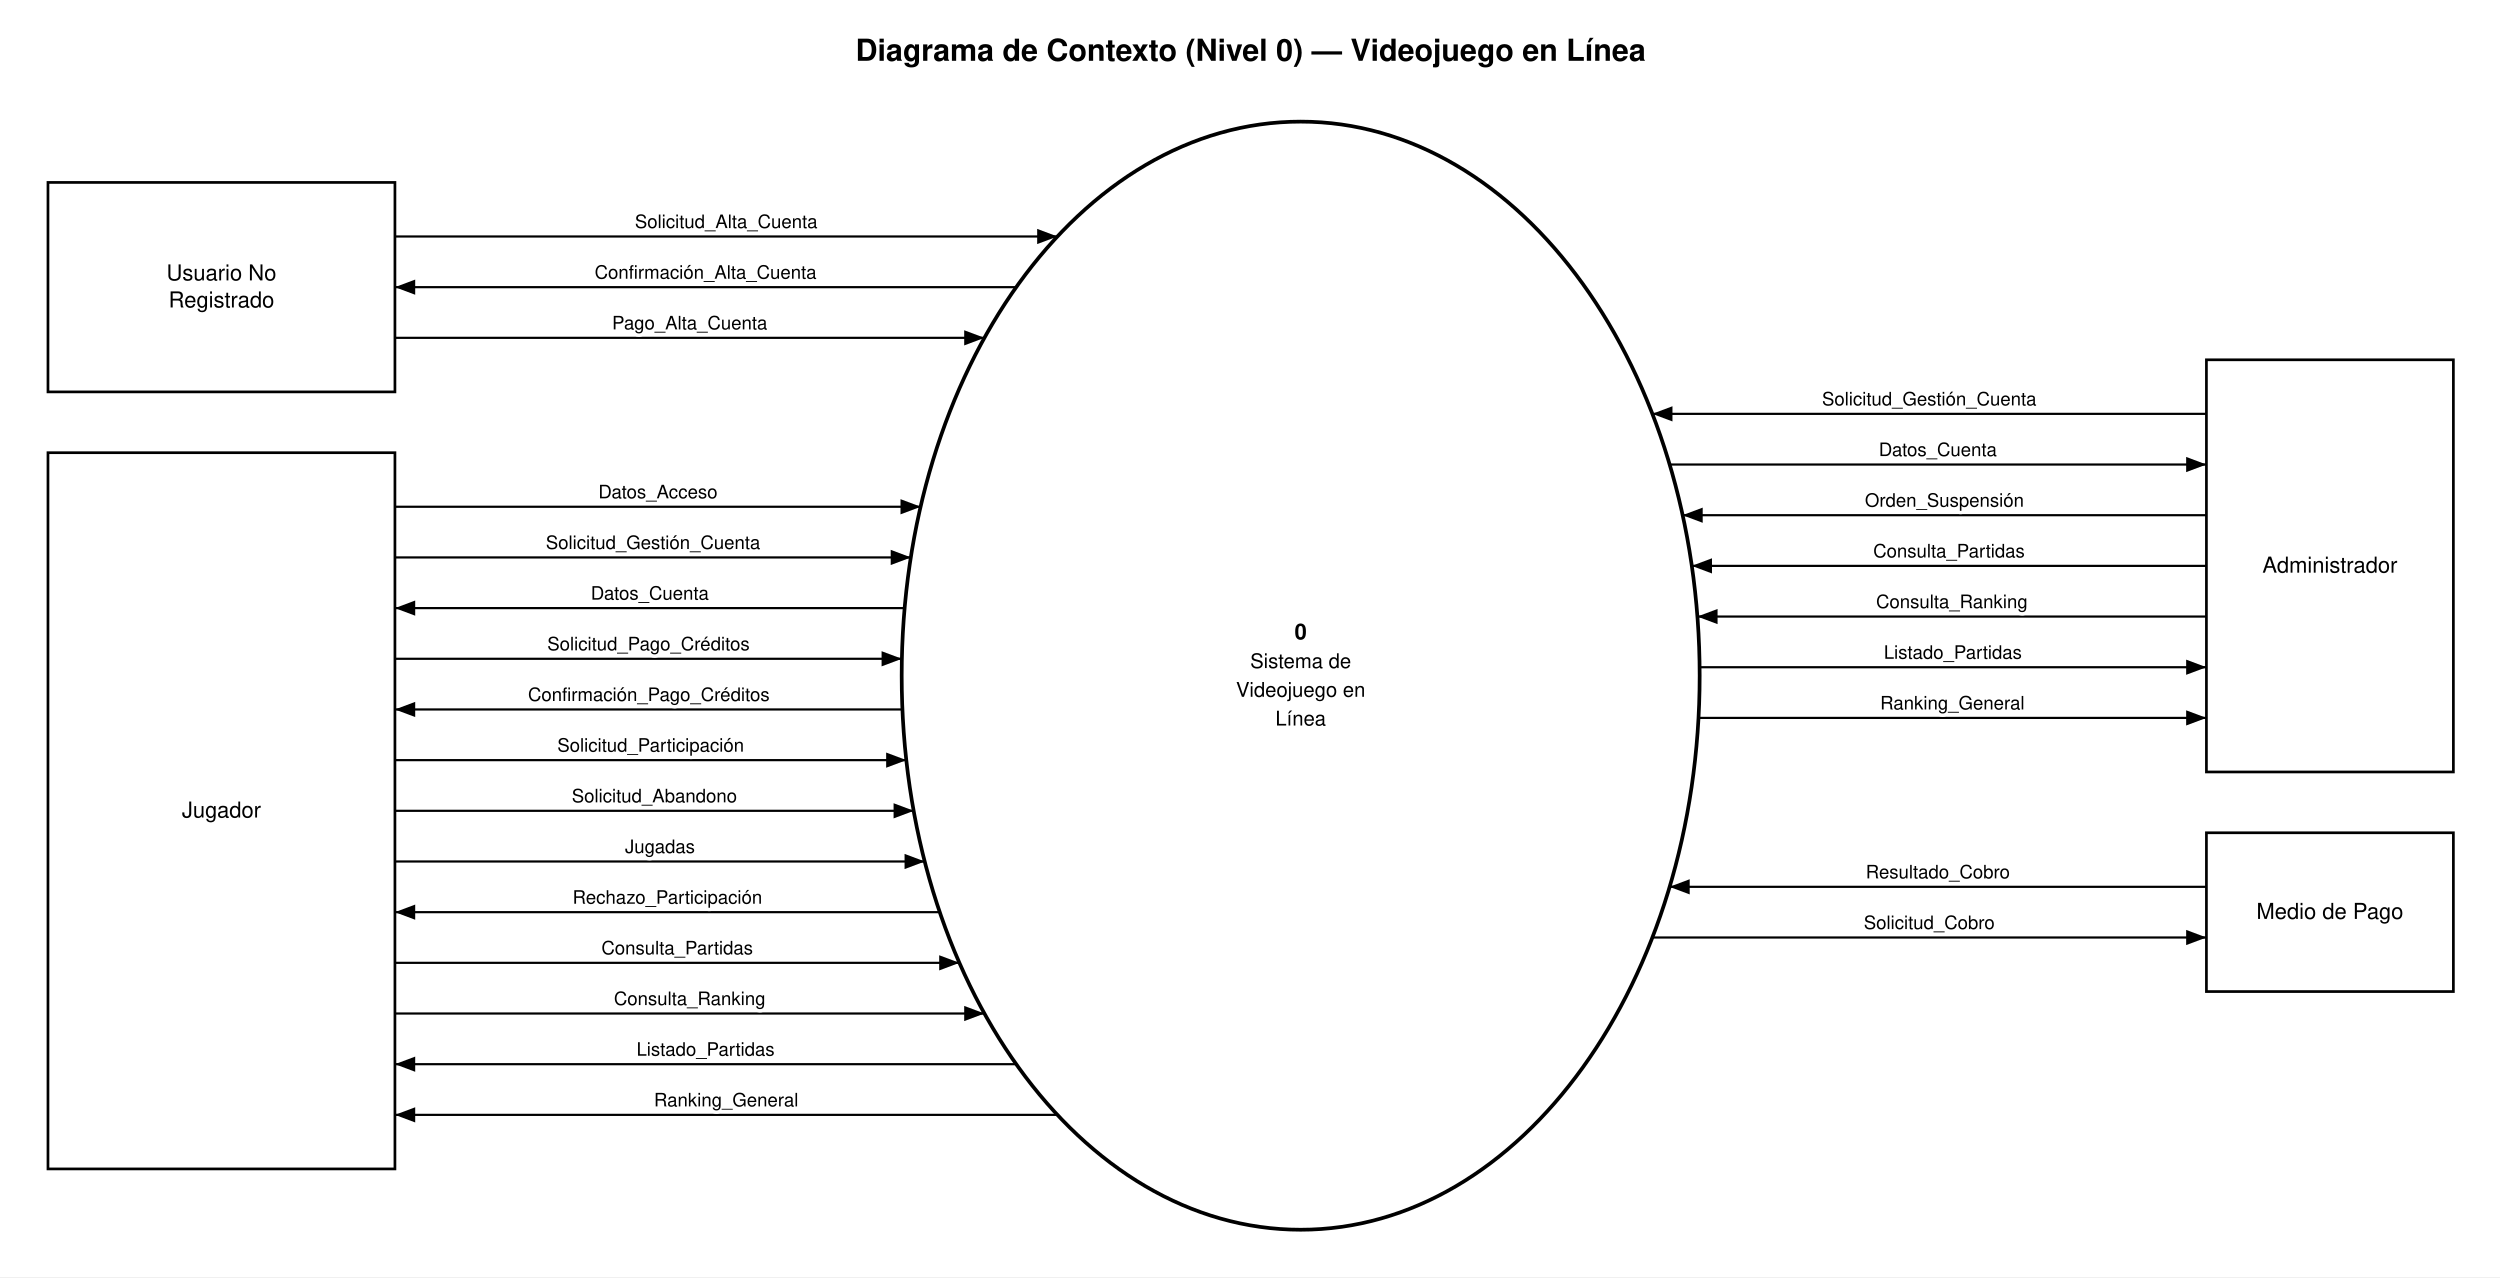
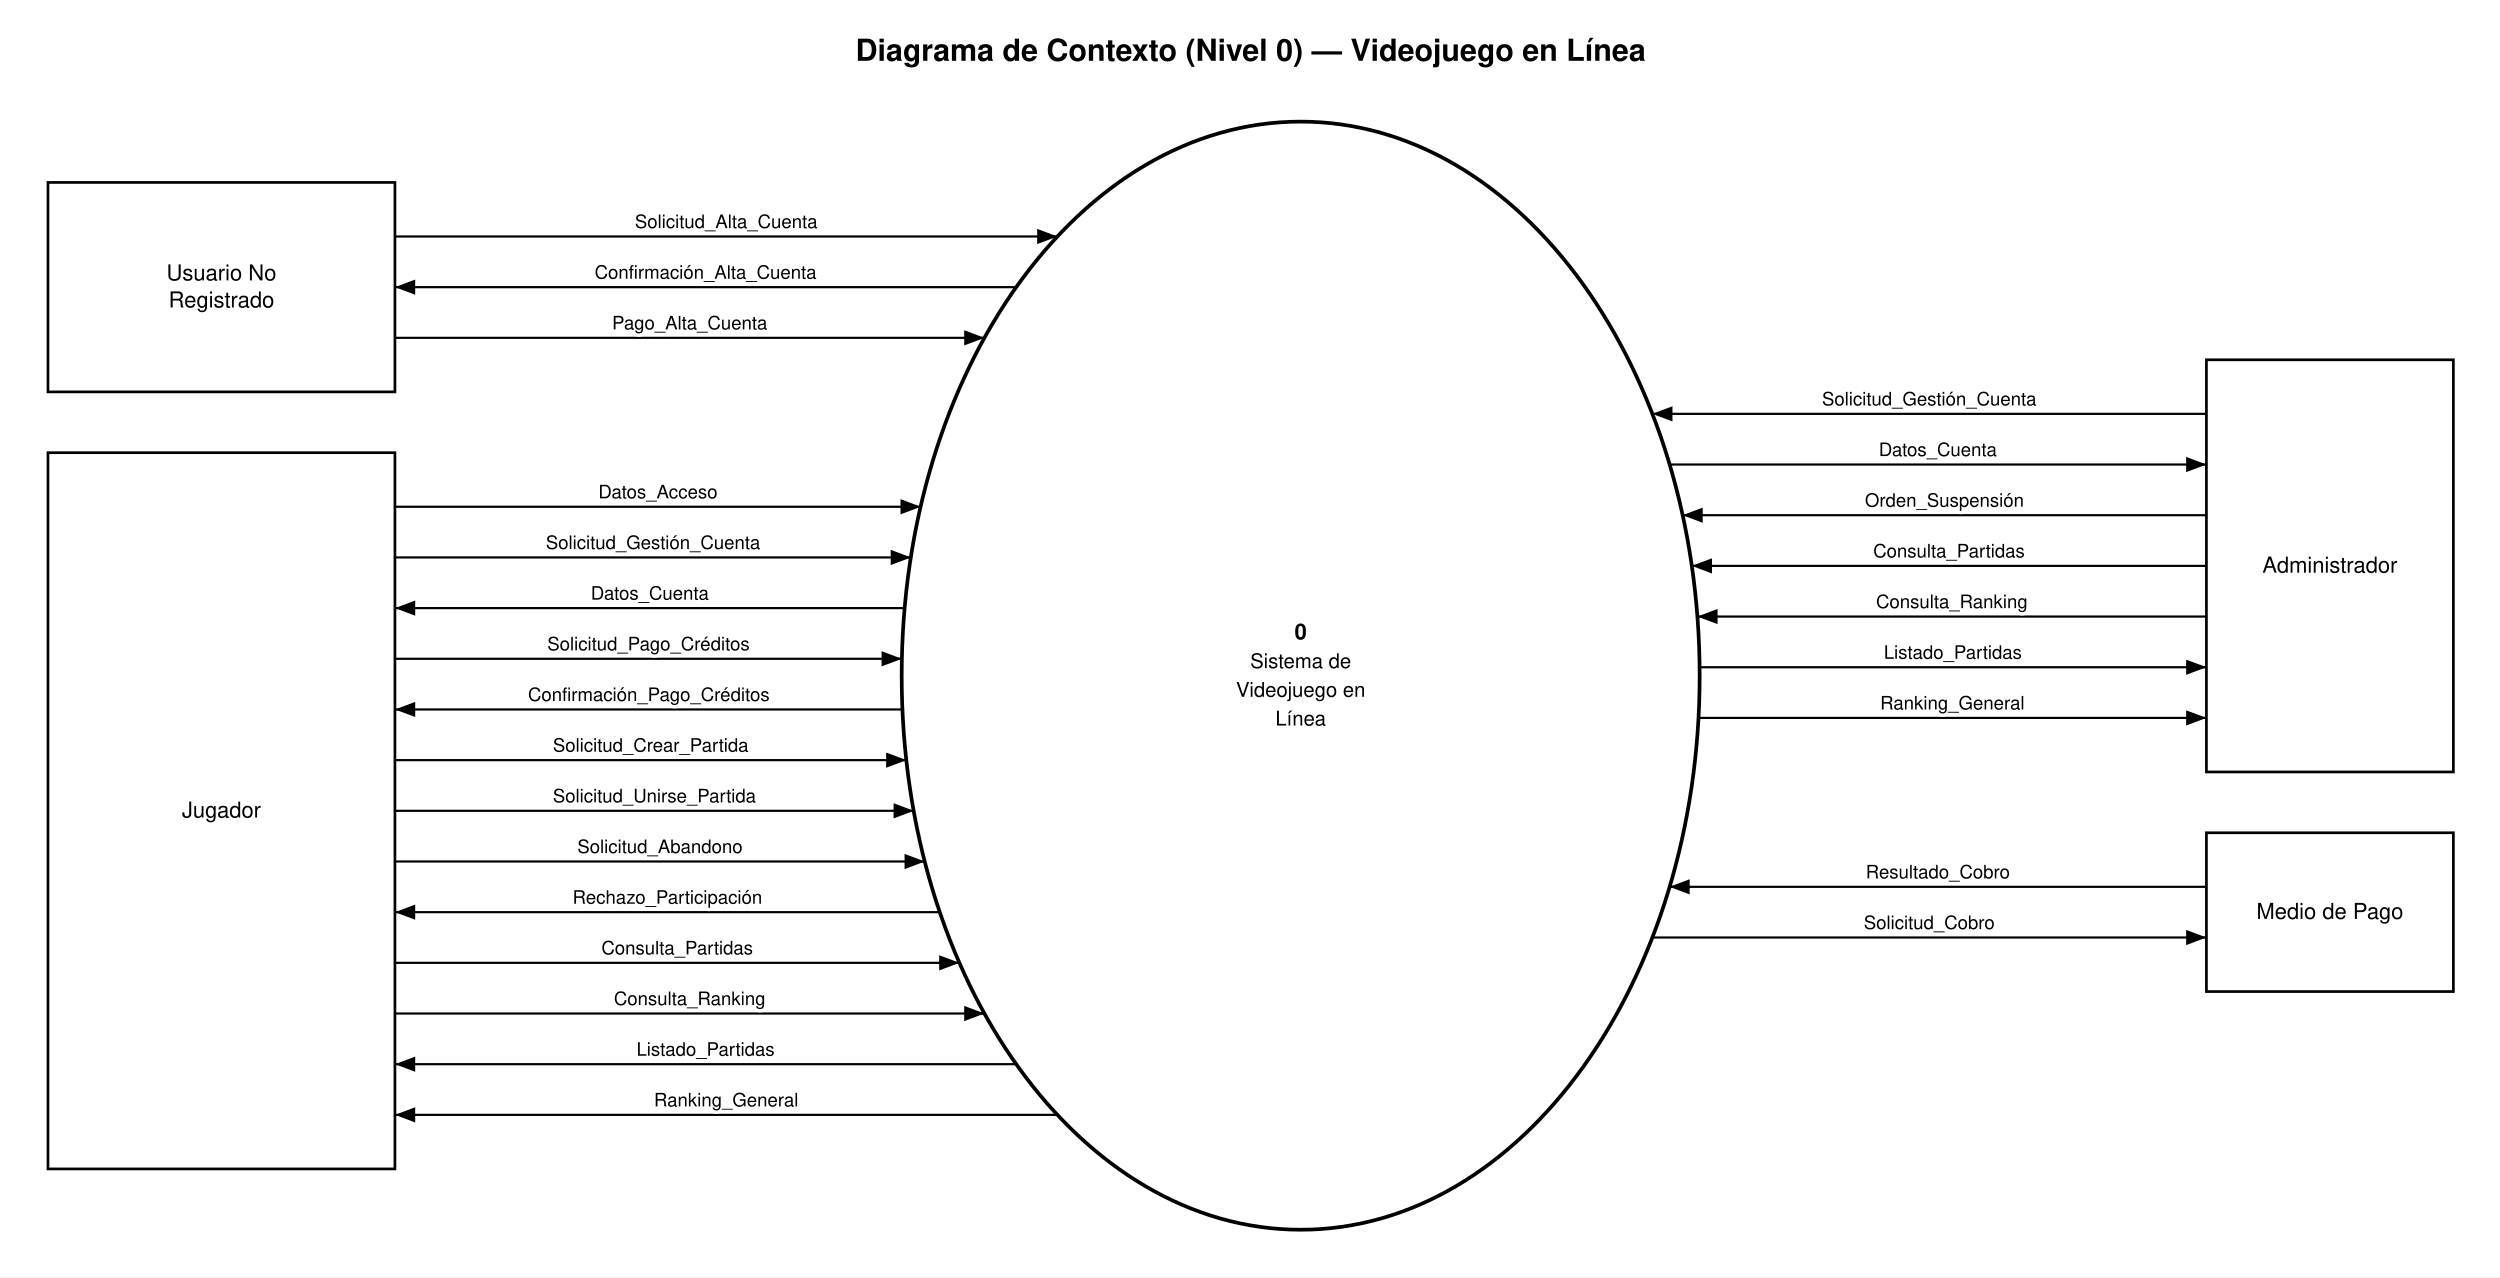
<svg xmlns="http://www.w3.org/2000/svg" viewBox="-770 -108 1480 756" width="1480" height="756" font-family="Helvetica, Arial, sans-serif">
  <defs>
    <marker id="e" markerUnits="userSpaceOnUse" markerWidth="12" markerHeight="9" refX="12" refY="4.5" orient="auto">
      <path d="M0,0 L12,4.5 L0,9 z" fill="#000" />
    </marker>
    <marker id="s" markerUnits="userSpaceOnUse" markerWidth="12" markerHeight="9" refX="0" refY="4.5" orient="auto">
      <path d="M12,0 L0,4.5 L12,9 z" fill="#000" />
    </marker>
  </defs>
  <rect x="-770" y="-108" width="1480" height="756" fill="#fff" />
  <text x="-29.6" y="-72.0" text-anchor="middle" font-size="18" font-weight="bold">Diagrama de Contexto (Nivel 0) — Videojuego en Línea</text>
  <ellipse cx="0.0" cy="292.0" rx="236.2" ry="328.0" fill="#fff" stroke="#000" stroke-width="2.2" />
  <text x="0.0" y="270.5" text-anchor="middle" font-weight="bold" font-size="13">0</text>
  <text x="0.0" y="287.5" text-anchor="middle" font-size="12">Sistema de</text>
  <text x="0.0" y="304.5" text-anchor="middle" font-size="12">Videojuego en</text>
  <text x="0.0" y="321.5" text-anchor="middle" font-size="12">Línea</text>
  <rect x="-741.6" y="0.0" width="205.4" height="124.0" fill="#fff" stroke="#000" stroke-width="1.6" />
  <text x="-638.9" y="58.0" text-anchor="middle" font-size="13">Usuario No</text>
  <text x="-638.9" y="74.0" text-anchor="middle" font-size="13">Registrado</text>
  <line x1="-536.2" y1="32.0" x2="-144.0" y2="32.0" stroke="#000" stroke-width="1.3" marker-end="url(#e)" />
  <text x="-340.1" y="27.0" text-anchor="middle" font-size="11" paint-order="stroke" stroke="#fff" stroke-width="4" stroke-linejoin="round">Solicitud_Alta_Cuenta</text>
  <line x1="-168.4" y1="62.0" x2="-536.2" y2="62.0" stroke="#000" stroke-width="1.3" marker-end="url(#e)" />
  <text x="-352.3" y="57.0" text-anchor="middle" font-size="11" paint-order="stroke" stroke="#fff" stroke-width="4" stroke-linejoin="round">Confirmación_Alta_Cuenta</text>
  <line x1="-536.2" y1="92.0" x2="-187.2" y2="92.0" stroke="#000" stroke-width="1.3" marker-end="url(#e)" />
  <text x="-361.7" y="87.0" text-anchor="middle" font-size="11" paint-order="stroke" stroke="#fff" stroke-width="4" stroke-linejoin="round">Pago_Alta_Cuenta</text>
  <rect x="-741.6" y="160.0" width="205.4" height="424.0" fill="#fff" stroke="#000" stroke-width="1.6" />
  <text x="-638.9" y="376.0" text-anchor="middle" font-size="13">Jugador</text>
  <line x1="-536.2" y1="192.0" x2="-224.9" y2="192.0" stroke="#000" stroke-width="1.3" marker-end="url(#e)" />
  <text x="-380.5" y="187.0" text-anchor="middle" font-size="11" paint-order="stroke" stroke="#fff" stroke-width="4" stroke-linejoin="round">Datos_Acceso</text>
  <line x1="-536.2" y1="222.0" x2="-230.7" y2="222.0" stroke="#000" stroke-width="1.3" marker-end="url(#e)" />
  <text x="-383.4" y="217.0" text-anchor="middle" font-size="11" paint-order="stroke" stroke="#fff" stroke-width="4" stroke-linejoin="round">Solicitud_Gestión_Cuenta</text>
  <line x1="-234.4" y1="252.0" x2="-536.2" y2="252.0" stroke="#000" stroke-width="1.3" marker-end="url(#e)" />
  <text x="-385.3" y="247.0" text-anchor="middle" font-size="11" paint-order="stroke" stroke="#fff" stroke-width="4" stroke-linejoin="round">Datos_Cuenta</text>
  <line x1="-536.2" y1="282.0" x2="-236.1" y2="282.0" stroke="#000" stroke-width="1.3" marker-end="url(#e)" />
  <text x="-386.1" y="277.0" text-anchor="middle" font-size="11" paint-order="stroke" stroke="#fff" stroke-width="4" stroke-linejoin="round">Solicitud_Pago_Créditos</text>
  <line x1="-235.7" y1="312.0" x2="-536.2" y2="312.0" stroke="#000" stroke-width="1.3" marker-end="url(#e)" />
  <text x="-385.9" y="307.0" text-anchor="middle" font-size="11" paint-order="stroke" stroke="#fff" stroke-width="4" stroke-linejoin="round">Confirmación_Pago_Créditos</text>
  <line x1="-536.2" y1="342.0" x2="-233.4" y2="342.0" stroke="#000" stroke-width="1.3" marker-end="url(#e)" />
-   <text x="-384.8" y="337.0" text-anchor="middle" font-size="11" paint-order="stroke" stroke="#fff" stroke-width="4" stroke-linejoin="round">Solicitud_Participación</text>
+   <text x="-384.8" y="337.0" text-anchor="middle" font-size="11" paint-order="stroke" stroke="#fff" stroke-width="4" stroke-linejoin="round">Solicitud_Crear_Partida</text>
  <line x1="-536.2" y1="372.0" x2="-229.0" y2="372.0" stroke="#000" stroke-width="1.3" marker-end="url(#e)" />
-   <text x="-382.6" y="367.0" text-anchor="middle" font-size="11" paint-order="stroke" stroke="#fff" stroke-width="4" stroke-linejoin="round">Solicitud_Abandono</text>
+   <text x="-382.6" y="367.0" text-anchor="middle" font-size="11" paint-order="stroke" stroke="#fff" stroke-width="4" stroke-linejoin="round">Solicitud_Unirse_Partida</text>
  <line x1="-536.2" y1="402.0" x2="-222.5" y2="402.0" stroke="#000" stroke-width="1.3" marker-end="url(#e)" />
-   <text x="-379.3" y="397.0" text-anchor="middle" font-size="11" paint-order="stroke" stroke="#fff" stroke-width="4" stroke-linejoin="round">Jugadas</text>
+   <text x="-379.3" y="397.0" text-anchor="middle" font-size="11" paint-order="stroke" stroke="#fff" stroke-width="4" stroke-linejoin="round">Solicitud_Abandono</text>
  <line x1="-213.6" y1="432.0" x2="-536.2" y2="432.0" stroke="#000" stroke-width="1.3" marker-end="url(#e)" />
  <text x="-374.9" y="427.0" text-anchor="middle" font-size="11" paint-order="stroke" stroke="#fff" stroke-width="4" stroke-linejoin="round">Rechazo_Participación</text>
  <line x1="-536.2" y1="462.0" x2="-202.0" y2="462.0" stroke="#000" stroke-width="1.3" marker-end="url(#e)" />
  <text x="-369.1" y="457.0" text-anchor="middle" font-size="11" paint-order="stroke" stroke="#fff" stroke-width="4" stroke-linejoin="round">Consulta_Partidas</text>
  <line x1="-536.2" y1="492.0" x2="-187.2" y2="492.0" stroke="#000" stroke-width="1.3" marker-end="url(#e)" />
  <text x="-361.7" y="487.0" text-anchor="middle" font-size="11" paint-order="stroke" stroke="#fff" stroke-width="4" stroke-linejoin="round">Consulta_Ranking</text>
  <line x1="-168.4" y1="522.0" x2="-536.2" y2="522.0" stroke="#000" stroke-width="1.3" marker-end="url(#e)" />
  <text x="-352.3" y="517.0" text-anchor="middle" font-size="11" paint-order="stroke" stroke="#fff" stroke-width="4" stroke-linejoin="round">Listado_Partidas</text>
  <line x1="-144.0" y1="552.0" x2="-536.2" y2="552.0" stroke="#000" stroke-width="1.3" marker-end="url(#e)" />
  <text x="-340.1" y="547.0" text-anchor="middle" font-size="11" paint-order="stroke" stroke="#fff" stroke-width="4" stroke-linejoin="round">Ranking_General</text>
  <rect x="536.2" y="105.0" width="146.2" height="244.0" fill="#fff" stroke="#000" stroke-width="1.6" />
  <text x="609.3" y="231.0" text-anchor="middle" font-size="13">Administrador</text>
  <line x1="536.2" y1="137.0" x2="208.1" y2="137.0" stroke="#000" stroke-width="1.3" marker-end="url(#e)" />
  <text x="372.1" y="132.0" text-anchor="middle" font-size="11" paint-order="stroke" stroke="#fff" stroke-width="4" stroke-linejoin="round">Solicitud_Gestión_Cuenta</text>
  <line x1="218.3" y1="167.0" x2="536.2" y2="167.0" stroke="#000" stroke-width="1.3" marker-end="url(#e)" />
  <text x="377.2" y="162.0" text-anchor="middle" font-size="11" paint-order="stroke" stroke="#fff" stroke-width="4" stroke-linejoin="round">Datos_Cuenta</text>
  <line x1="536.2" y1="197.0" x2="226.0" y2="197.0" stroke="#000" stroke-width="1.3" marker-end="url(#e)" />
  <text x="381.1" y="192.0" text-anchor="middle" font-size="11" paint-order="stroke" stroke="#fff" stroke-width="4" stroke-linejoin="round">Orden_Suspensión</text>
  <line x1="536.2" y1="227.0" x2="231.5" y2="227.0" stroke="#000" stroke-width="1.3" marker-end="url(#e)" />
  <text x="383.8" y="222.0" text-anchor="middle" font-size="11" paint-order="stroke" stroke="#fff" stroke-width="4" stroke-linejoin="round">Consulta_Partidas</text>
  <line x1="536.2" y1="257.0" x2="234.8" y2="257.0" stroke="#000" stroke-width="1.3" marker-end="url(#e)" />
  <text x="385.5" y="252.0" text-anchor="middle" font-size="11" paint-order="stroke" stroke="#fff" stroke-width="4" stroke-linejoin="round">Consulta_Ranking</text>
  <line x1="236.1" y1="287.0" x2="536.2" y2="287.0" stroke="#000" stroke-width="1.3" marker-end="url(#e)" />
  <text x="386.1" y="282.0" text-anchor="middle" font-size="11" paint-order="stroke" stroke="#fff" stroke-width="4" stroke-linejoin="round">Listado_Partidas</text>
  <line x1="235.5" y1="317.0" x2="536.2" y2="317.0" stroke="#000" stroke-width="1.3" marker-end="url(#e)" />
  <text x="385.8" y="312.0" text-anchor="middle" font-size="11" paint-order="stroke" stroke="#fff" stroke-width="4" stroke-linejoin="round">Ranking_General</text>
  <rect x="536.2" y="385.0" width="146.2" height="94.0" fill="#fff" stroke="#000" stroke-width="1.6" />
  <text x="609.3" y="436.0" text-anchor="middle" font-size="13">Medio de Pago</text>
  <line x1="536.2" y1="417.0" x2="218.3" y2="417.0" stroke="#000" stroke-width="1.3" marker-end="url(#e)" />
  <text x="377.2" y="412.0" text-anchor="middle" font-size="11" paint-order="stroke" stroke="#fff" stroke-width="4" stroke-linejoin="round">Resultado_Cobro</text>
  <line x1="208.1" y1="447.0" x2="536.2" y2="447.0" stroke="#000" stroke-width="1.3" marker-end="url(#e)" />
  <text x="372.1" y="442.0" text-anchor="middle" font-size="11" paint-order="stroke" stroke="#fff" stroke-width="4" stroke-linejoin="round">Solicitud_Cobro</text>
</svg>
